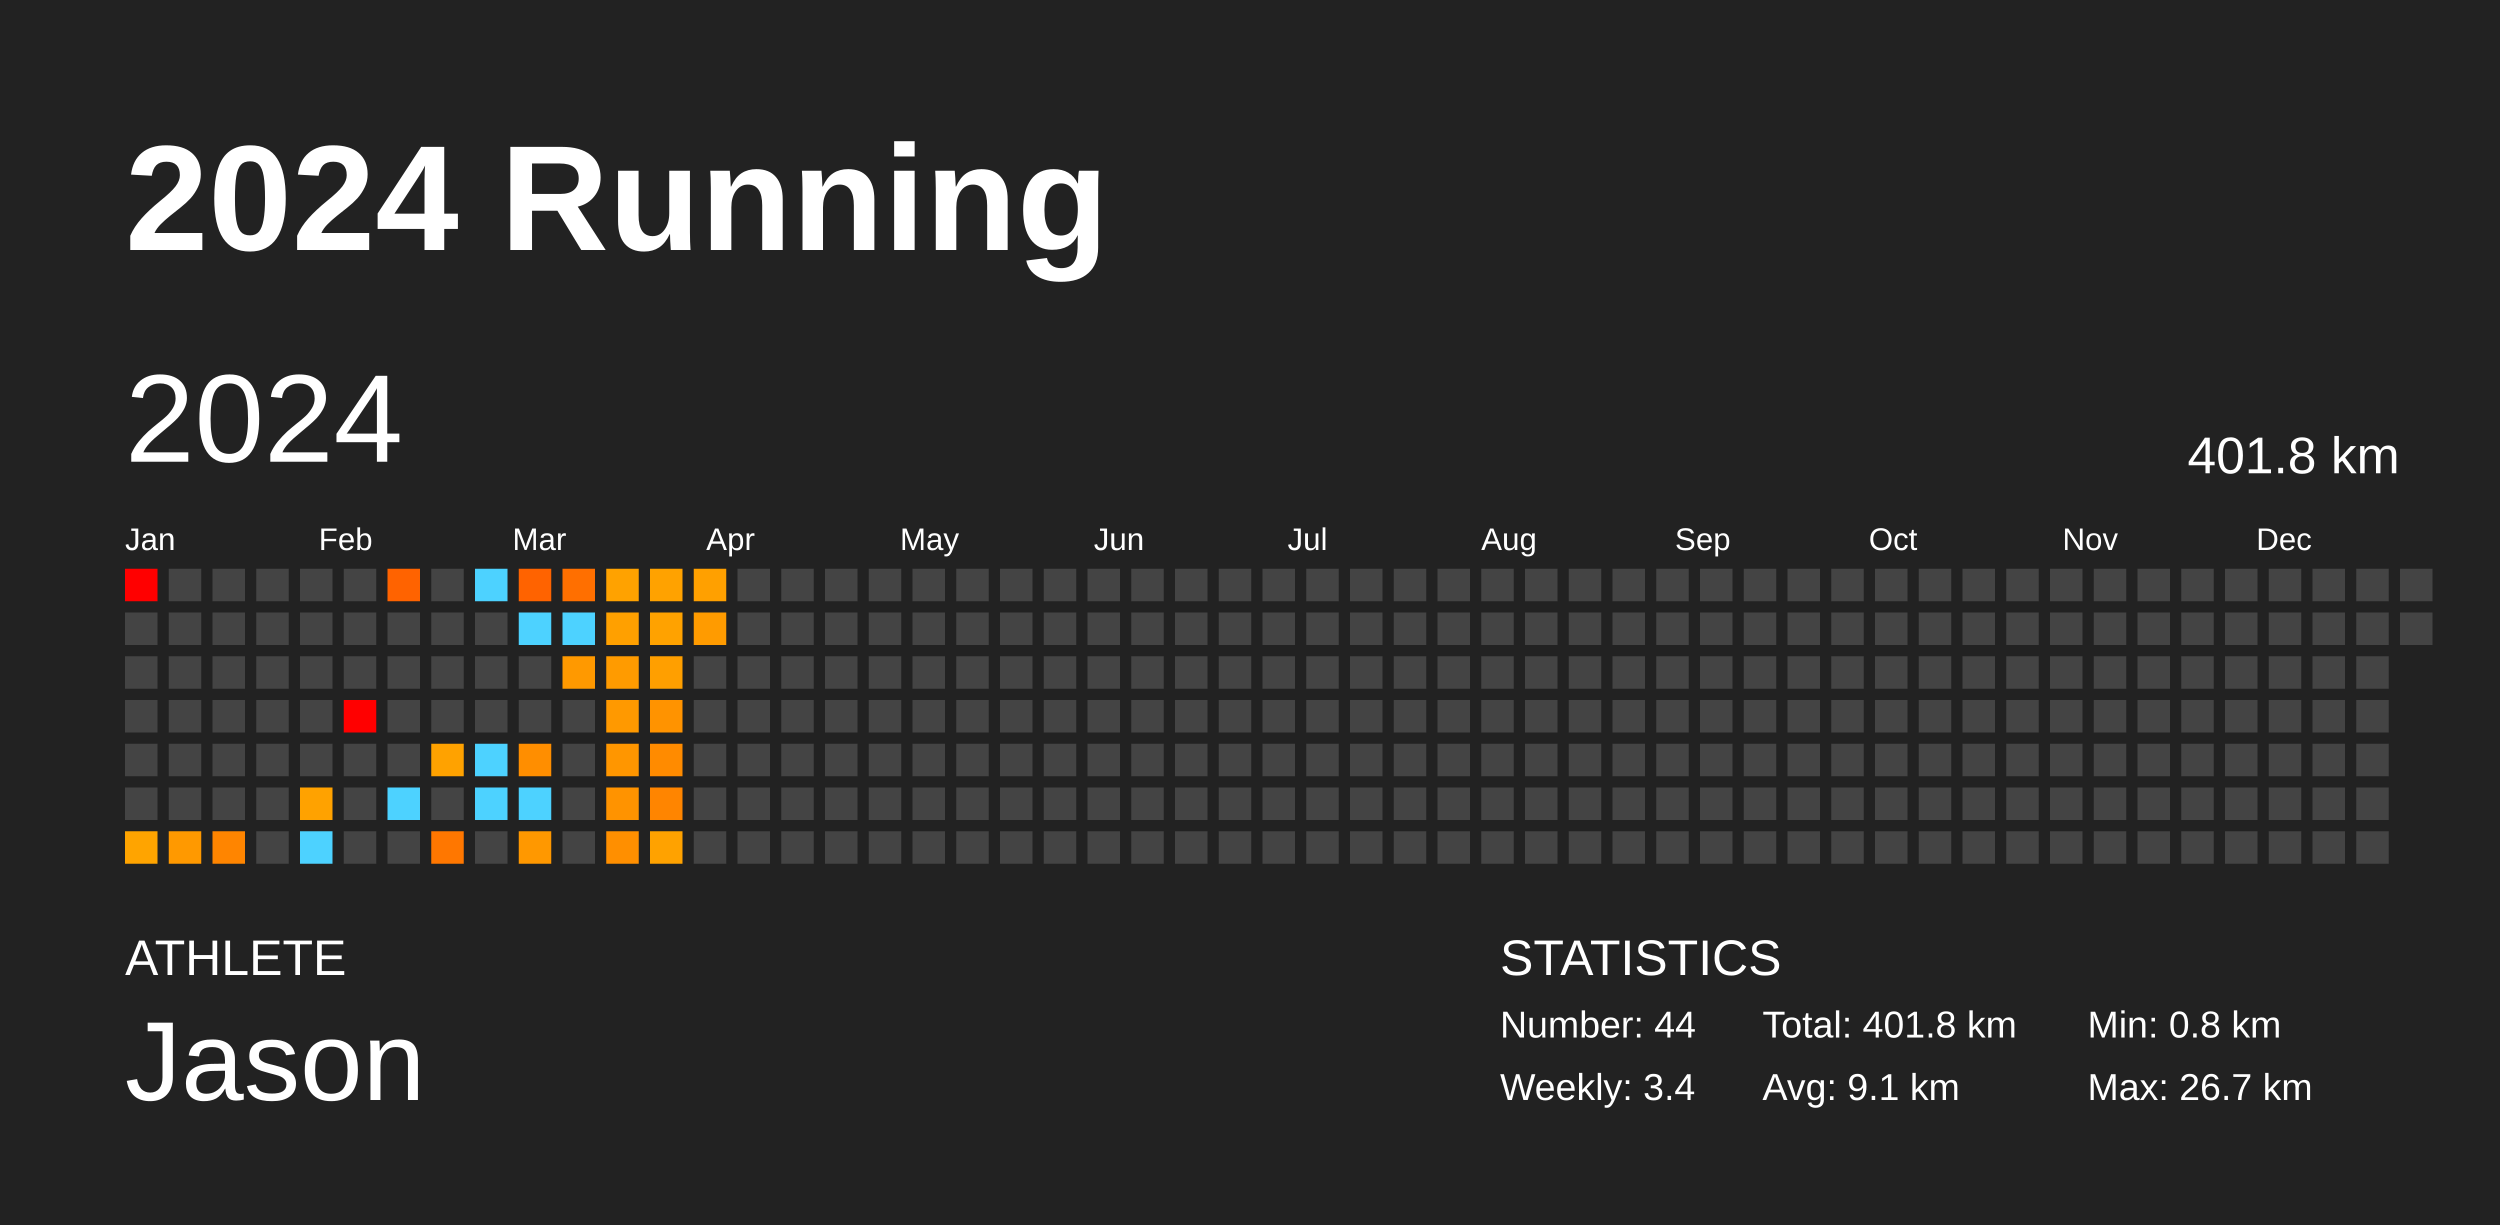
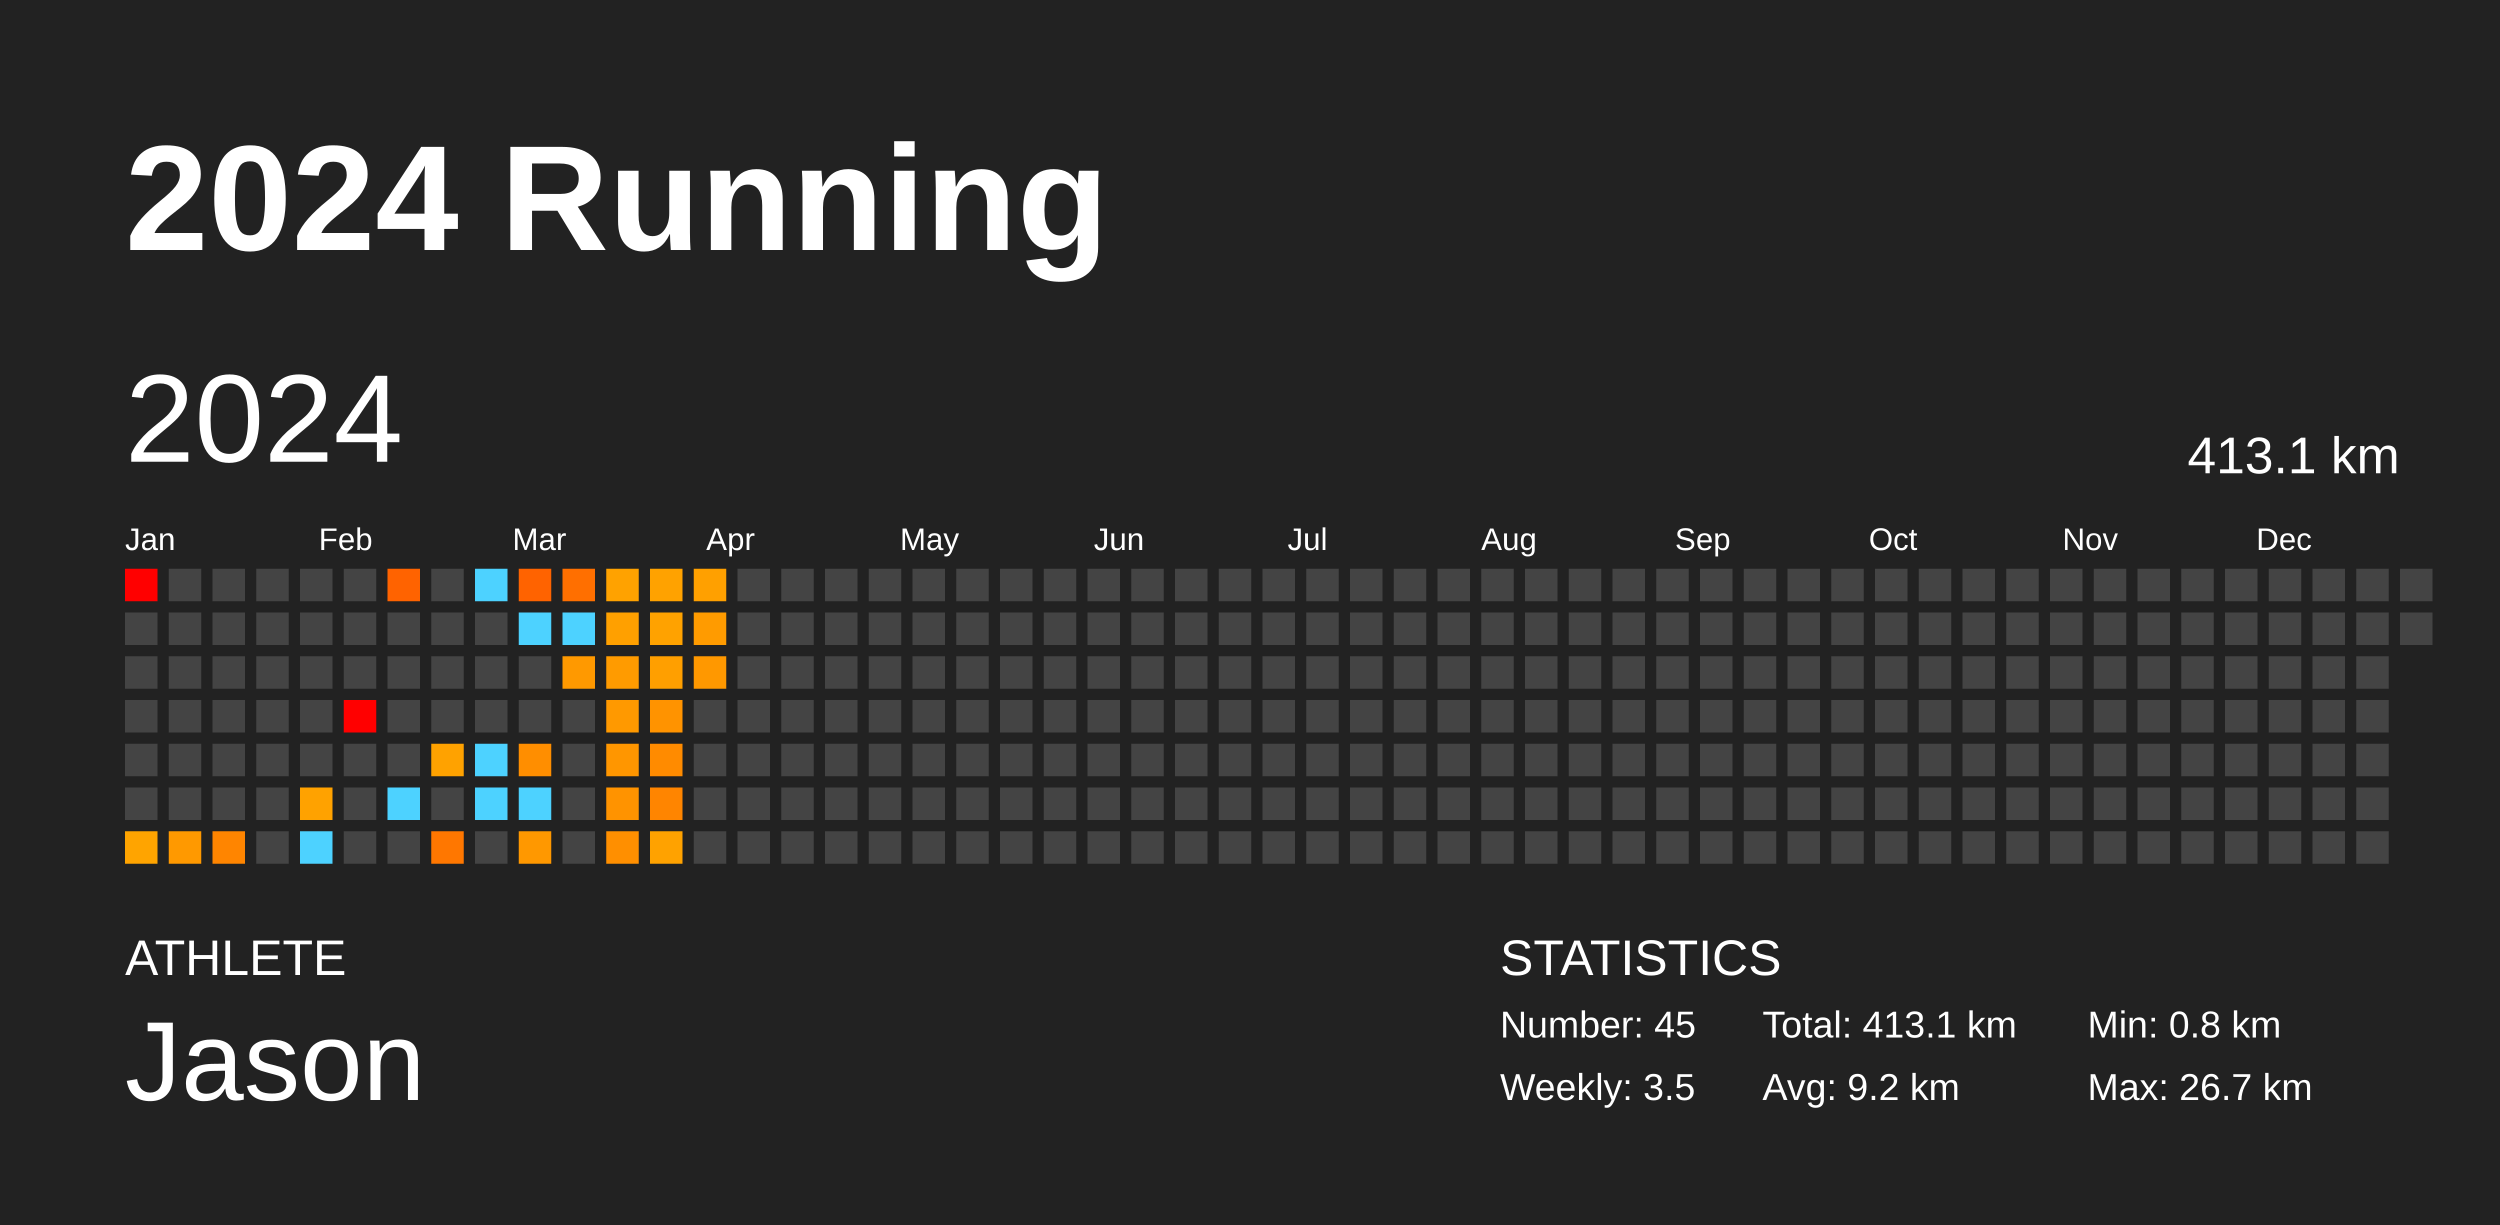
<svg xmlns="http://www.w3.org/2000/svg" baseProfile="full" height="98mm" version="1.1" viewBox="0,0,200,98" width="200mm">
  <defs />
  <rect fill="#222222" height="98" width="200" x="0" y="0" />
  <text fill="#FFFFFF" style="font-size:12px; font-family:Arial; font-weight:bold;" x="10" y="20">2024 Running</text>
  <text fill="#FFFFFF" style="font-size:4px; font-family:Arial" x="10" y="78">ATHLETE</text>
  <text fill="#FFFFFF" style="font-size:9px; font-family:Arial" x="10" y="88">Jason</text>
  <text fill="#FFFFFF" style="font-size:4px; font-family:Arial" x="120" y="78">STATISTICS</text>
-   <text fill="#FFFFFF" style="font-size:3px; font-family:Arial" x="120" y="83">Number: 44</text>
-   <text fill="#FFFFFF" style="font-size:3px; font-family:Arial" x="120" y="88">Weekly: 3.4</text>
-   <text fill="#FFFFFF" style="font-size:3px; font-family:Arial" x="141" y="83">Total: 401.8 km</text>
-   <text fill="#FFFFFF" style="font-size:3px; font-family:Arial" x="141" y="88">Avg: 9.1 km</text>
+   <text fill="#FFFFFF" style="font-size:3px; font-family:Arial" x="120" y="83">Number: 45</text>
+   <text fill="#FFFFFF" style="font-size:3px; font-family:Arial" x="120" y="88">Weekly: 3.5</text>
+   <text fill="#FFFFFF" style="font-size:3px; font-family:Arial" x="141" y="83">Total: 413.1 km</text>
+   <text fill="#FFFFFF" style="font-size:3px; font-family:Arial" x="141" y="88">Avg: 9.2 km</text>
  <text fill="#FFFFFF" style="font-size:3px; font-family:Arial" x="167" y="83">Min: 0.8 km</text>
  <text fill="#FFFFFF" style="font-size:3px; font-family:Arial" x="167" y="88">Max: 26.7 km</text>
  <text dominant-baseline="hanging" fill="#FFFFFF" style="font-size:10.0px; font-family:Arial;" x="10" y="30">2024</text>
-   <text dominant-baseline="hanging" fill="#FFFFFF" style="font-size:4.125px; font-family:Arial;" x="175" y="35">401.8 km</text>
+   <text dominant-baseline="hanging" fill="#FFFFFF" style="font-size:4.125px; font-family:Arial;" x="175" y="35">413.1 km</text>
  <text fill="#FFFFFF" style="font-size:2.5px; font-family:Arial" x="10.0" y="44">Jan</text>
  <text fill="#FFFFFF" style="font-size:2.5px; font-family:Arial" x="25.5" y="44">Feb</text>
  <text fill="#FFFFFF" style="font-size:2.5px; font-family:Arial" x="41.0" y="44">Mar</text>
  <text fill="#FFFFFF" style="font-size:2.5px; font-family:Arial" x="56.5" y="44">Apr</text>
  <text fill="#FFFFFF" style="font-size:2.5px; font-family:Arial" x="72.0" y="44">May</text>
  <text fill="#FFFFFF" style="font-size:2.5px; font-family:Arial" x="87.5" y="44">Jun</text>
  <text fill="#FFFFFF" style="font-size:2.5px; font-family:Arial" x="103.0" y="44">Jul</text>
  <text fill="#FFFFFF" style="font-size:2.5px; font-family:Arial" x="118.5" y="44">Aug</text>
  <text fill="#FFFFFF" style="font-size:2.5px; font-family:Arial" x="134.0" y="44">Sep</text>
  <text fill="#FFFFFF" style="font-size:2.5px; font-family:Arial" x="149.5" y="44">Oct</text>
  <text fill="#FFFFFF" style="font-size:2.5px; font-family:Arial" x="165.0" y="44">Nov</text>
  <text fill="#FFFFFF" style="font-size:2.5px; font-family:Arial" x="180.5" y="44">Dec</text>
  <rect fill="red" height="2.6" width="2.6" x="10.0" y="45.5" />
  <rect fill="#444444" height="2.6" width="2.6" x="10.0" y="49.0" />
  <rect fill="#444444" height="2.6" width="2.6" x="10.0" y="52.5" />
  <rect fill="#444444" height="2.6" width="2.6" x="10.0" y="56.0" />
  <rect fill="#444444" height="2.6" width="2.6" x="10.0" y="59.5" />
  <rect fill="#444444" height="2.6" width="2.6" x="10.0" y="63.0" />
  <rect fill="#ffa400" height="2.6" width="2.6" x="10.0" y="66.5" />
  <rect fill="#444444" height="2.6" width="2.6" x="13.5" y="45.5" />
  <rect fill="#444444" height="2.6" width="2.6" x="13.5" y="49.0" />
  <rect fill="#444444" height="2.6" width="2.6" x="13.5" y="52.5" />
  <rect fill="#444444" height="2.6" width="2.6" x="13.5" y="56.0" />
  <rect fill="#444444" height="2.6" width="2.6" x="13.5" y="59.5" />
  <rect fill="#444444" height="2.6" width="2.6" x="13.5" y="63.0" />
  <rect fill="#ff9900" height="2.6" width="2.6" x="13.5" y="66.5" />
  <rect fill="#444444" height="2.6" width="2.6" x="17.0" y="45.5" />
  <rect fill="#444444" height="2.6" width="2.6" x="17.0" y="49.0" />
  <rect fill="#444444" height="2.6" width="2.6" x="17.0" y="52.5" />
  <rect fill="#444444" height="2.6" width="2.6" x="17.0" y="56.0" />
  <rect fill="#444444" height="2.6" width="2.6" x="17.0" y="59.5" />
  <rect fill="#444444" height="2.6" width="2.6" x="17.0" y="63.0" />
  <rect fill="#ff8500" height="2.6" width="2.6" x="17.0" y="66.5" />
  <rect fill="#444444" height="2.6" width="2.6" x="20.5" y="45.5" />
  <rect fill="#444444" height="2.6" width="2.6" x="20.5" y="49.0" />
  <rect fill="#444444" height="2.6" width="2.6" x="20.5" y="52.5" />
  <rect fill="#444444" height="2.6" width="2.6" x="20.5" y="56.0" />
  <rect fill="#444444" height="2.6" width="2.6" x="20.5" y="59.5" />
  <rect fill="#444444" height="2.6" width="2.6" x="20.5" y="63.0" />
  <rect fill="#444444" height="2.6" width="2.6" x="20.5" y="66.5" />
  <rect fill="#444444" height="2.6" width="2.6" x="24.0" y="45.5" />
  <rect fill="#444444" height="2.6" width="2.6" x="24.0" y="49.0" />
  <rect fill="#444444" height="2.6" width="2.6" x="24.0" y="52.5" />
  <rect fill="#444444" height="2.6" width="2.6" x="24.0" y="56.0" />
  <rect fill="#444444" height="2.6" width="2.6" x="24.0" y="59.5" />
  <rect fill="#ffa200" height="2.6" width="2.6" x="24.0" y="63.0" />
  <rect fill="#4dd2ff" height="2.6" width="2.6" x="24.0" y="66.5" />
  <rect fill="#444444" height="2.6" width="2.6" x="27.5" y="45.5" />
  <rect fill="#444444" height="2.6" width="2.6" x="27.5" y="49.0" />
  <rect fill="#444444" height="2.6" width="2.6" x="27.5" y="52.5" />
  <rect fill="red" height="2.6" width="2.6" x="27.5" y="56.0" />
  <rect fill="#444444" height="2.6" width="2.6" x="27.5" y="59.5" />
  <rect fill="#444444" height="2.6" width="2.6" x="27.5" y="63.0" />
  <rect fill="#444444" height="2.6" width="2.6" x="27.5" y="66.5" />
  <rect fill="#ff6300" height="2.6" width="2.6" x="31.0" y="45.5" />
  <rect fill="#444444" height="2.6" width="2.6" x="31.0" y="49.0" />
  <rect fill="#444444" height="2.6" width="2.6" x="31.0" y="52.5" />
  <rect fill="#444444" height="2.6" width="2.6" x="31.0" y="56.0" />
  <rect fill="#444444" height="2.6" width="2.6" x="31.0" y="59.5" />
  <rect fill="#4dd2ff" height="2.6" width="2.6" x="31.0" y="63.0" />
  <rect fill="#444444" height="2.6" width="2.6" x="31.0" y="66.5" />
  <rect fill="#444444" height="2.6" width="2.6" x="34.5" y="45.5" />
  <rect fill="#444444" height="2.6" width="2.6" x="34.5" y="49.0" />
  <rect fill="#444444" height="2.6" width="2.6" x="34.5" y="52.5" />
  <rect fill="#444444" height="2.6" width="2.6" x="34.5" y="56.0" />
  <rect fill="#ffa200" height="2.6" width="2.6" x="34.5" y="59.5" />
  <rect fill="#444444" height="2.6" width="2.6" x="34.5" y="63.0" />
  <rect fill="#ff7700" height="2.6" width="2.6" x="34.5" y="66.5" />
  <rect fill="#4dd2ff" height="2.6" width="2.6" x="38.0" y="45.5" />
  <rect fill="#444444" height="2.6" width="2.6" x="38.0" y="49.0" />
  <rect fill="#444444" height="2.6" width="2.6" x="38.0" y="52.5" />
  <rect fill="#444444" height="2.6" width="2.6" x="38.0" y="56.0" />
  <rect fill="#4dd2ff" height="2.6" width="2.6" x="38.0" y="59.5" />
  <rect fill="#4dd2ff" height="2.6" width="2.6" x="38.0" y="63.0" />
  <rect fill="#444444" height="2.6" width="2.6" x="38.0" y="66.5" />
  <rect fill="#ff6300" height="2.6" width="2.6" x="41.5" y="45.5" />
  <rect fill="#4dd2ff" height="2.6" width="2.6" x="41.5" y="49.0" />
  <rect fill="#444444" height="2.6" width="2.6" x="41.5" y="52.5" />
  <rect fill="#444444" height="2.6" width="2.6" x="41.5" y="56.0" />
  <rect fill="#ff8e00" height="2.6" width="2.6" x="41.5" y="59.5" />
  <rect fill="#4dd2ff" height="2.6" width="2.6" x="41.5" y="63.0" />
  <rect fill="#ff9800" height="2.6" width="2.6" x="41.5" y="66.5" />
  <rect fill="#ff6f00" height="2.6" width="2.6" x="45.0" y="45.5" />
  <rect fill="#4dd2ff" height="2.6" width="2.6" x="45.0" y="49.0" />
  <rect fill="#ff9900" height="2.6" width="2.6" x="45.0" y="52.5" />
  <rect fill="#444444" height="2.6" width="2.6" x="45.0" y="56.0" />
  <rect fill="#444444" height="2.6" width="2.6" x="45.0" y="59.5" />
  <rect fill="#444444" height="2.6" width="2.6" x="45.0" y="63.0" />
  <rect fill="#444444" height="2.6" width="2.6" x="45.0" y="66.5" />
  <rect fill="#ffa200" height="2.6" width="2.6" x="48.5" y="45.5" />
  <rect fill="#ffa000" height="2.6" width="2.6" x="48.5" y="49.0" />
  <rect fill="#ff9b00" height="2.6" width="2.6" x="48.5" y="52.5" />
  <rect fill="#ff9900" height="2.6" width="2.6" x="48.5" y="56.0" />
  <rect fill="#ff9600" height="2.6" width="2.6" x="48.5" y="59.5" />
  <rect fill="#ff9300" height="2.6" width="2.6" x="48.5" y="63.0" />
  <rect fill="#ff8f00" height="2.6" width="2.6" x="48.5" y="66.5" />
  <rect fill="#ffa200" height="2.6" width="2.6" x="52.0" y="45.5" />
  <rect fill="#ffa200" height="2.6" width="2.6" x="52.0" y="49.0" />
  <rect fill="#ff9f00" height="2.6" width="2.6" x="52.0" y="52.5" />
  <rect fill="#ff9300" height="2.6" width="2.6" x="52.0" y="56.0" />
  <rect fill="#ff8b00" height="2.6" width="2.6" x="52.0" y="59.5" />
  <rect fill="#ff8500" height="2.6" width="2.6" x="52.0" y="63.0" />
  <rect fill="#ffa200" height="2.6" width="2.6" x="52.0" y="66.5" />
  <rect fill="#ffa000" height="2.6" width="2.6" x="55.5" y="45.5" />
  <rect fill="#ff9b00" height="2.6" width="2.6" x="55.5" y="49.0" />
-   <rect fill="#444444" height="2.6" width="2.6" x="55.5" y="52.5" />
+   <rect fill="#ff9800" height="2.6" width="2.6" x="55.5" y="52.5" />
  <rect fill="#444444" height="2.6" width="2.6" x="55.5" y="56.0" />
  <rect fill="#444444" height="2.6" width="2.6" x="55.5" y="59.5" />
  <rect fill="#444444" height="2.6" width="2.6" x="55.5" y="63.0" />
  <rect fill="#444444" height="2.6" width="2.6" x="55.5" y="66.5" />
  <rect fill="#444444" height="2.6" width="2.6" x="59.0" y="45.5" />
  <rect fill="#444444" height="2.6" width="2.6" x="59.0" y="49.0" />
  <rect fill="#444444" height="2.6" width="2.6" x="59.0" y="52.5" />
  <rect fill="#444444" height="2.6" width="2.6" x="59.0" y="56.0" />
  <rect fill="#444444" height="2.6" width="2.6" x="59.0" y="59.5" />
  <rect fill="#444444" height="2.6" width="2.6" x="59.0" y="63.0" />
  <rect fill="#444444" height="2.6" width="2.6" x="59.0" y="66.5" />
  <rect fill="#444444" height="2.6" width="2.6" x="62.5" y="45.5" />
  <rect fill="#444444" height="2.6" width="2.6" x="62.5" y="49.0" />
  <rect fill="#444444" height="2.6" width="2.6" x="62.5" y="52.5" />
  <rect fill="#444444" height="2.6" width="2.6" x="62.5" y="56.0" />
  <rect fill="#444444" height="2.6" width="2.6" x="62.5" y="59.5" />
  <rect fill="#444444" height="2.6" width="2.6" x="62.5" y="63.0" />
  <rect fill="#444444" height="2.6" width="2.6" x="62.5" y="66.5" />
  <rect fill="#444444" height="2.6" width="2.6" x="66.0" y="45.5" />
  <rect fill="#444444" height="2.6" width="2.6" x="66.0" y="49.0" />
  <rect fill="#444444" height="2.6" width="2.6" x="66.0" y="52.5" />
  <rect fill="#444444" height="2.6" width="2.6" x="66.0" y="56.0" />
  <rect fill="#444444" height="2.6" width="2.6" x="66.0" y="59.5" />
  <rect fill="#444444" height="2.6" width="2.6" x="66.0" y="63.0" />
  <rect fill="#444444" height="2.6" width="2.6" x="66.0" y="66.5" />
  <rect fill="#444444" height="2.6" width="2.6" x="69.5" y="45.5" />
  <rect fill="#444444" height="2.6" width="2.6" x="69.5" y="49.0" />
  <rect fill="#444444" height="2.6" width="2.6" x="69.5" y="52.5" />
  <rect fill="#444444" height="2.6" width="2.6" x="69.5" y="56.0" />
  <rect fill="#444444" height="2.6" width="2.6" x="69.5" y="59.5" />
  <rect fill="#444444" height="2.6" width="2.6" x="69.5" y="63.0" />
  <rect fill="#444444" height="2.6" width="2.6" x="69.5" y="66.5" />
  <rect fill="#444444" height="2.6" width="2.6" x="73.0" y="45.5" />
  <rect fill="#444444" height="2.6" width="2.6" x="73.0" y="49.0" />
  <rect fill="#444444" height="2.6" width="2.6" x="73.0" y="52.5" />
  <rect fill="#444444" height="2.6" width="2.6" x="73.0" y="56.0" />
  <rect fill="#444444" height="2.6" width="2.6" x="73.0" y="59.5" />
  <rect fill="#444444" height="2.6" width="2.6" x="73.0" y="63.0" />
  <rect fill="#444444" height="2.6" width="2.6" x="73.0" y="66.5" />
  <rect fill="#444444" height="2.6" width="2.6" x="76.5" y="45.5" />
  <rect fill="#444444" height="2.6" width="2.6" x="76.5" y="49.0" />
  <rect fill="#444444" height="2.6" width="2.6" x="76.5" y="52.5" />
  <rect fill="#444444" height="2.6" width="2.6" x="76.5" y="56.0" />
  <rect fill="#444444" height="2.6" width="2.6" x="76.5" y="59.5" />
  <rect fill="#444444" height="2.6" width="2.6" x="76.5" y="63.0" />
  <rect fill="#444444" height="2.6" width="2.6" x="76.5" y="66.5" />
  <rect fill="#444444" height="2.6" width="2.6" x="80.0" y="45.5" />
  <rect fill="#444444" height="2.6" width="2.6" x="80.0" y="49.0" />
  <rect fill="#444444" height="2.6" width="2.6" x="80.0" y="52.5" />
  <rect fill="#444444" height="2.6" width="2.6" x="80.0" y="56.0" />
  <rect fill="#444444" height="2.6" width="2.6" x="80.0" y="59.5" />
  <rect fill="#444444" height="2.6" width="2.6" x="80.0" y="63.0" />
  <rect fill="#444444" height="2.6" width="2.6" x="80.0" y="66.5" />
  <rect fill="#444444" height="2.6" width="2.6" x="83.5" y="45.5" />
  <rect fill="#444444" height="2.6" width="2.6" x="83.5" y="49.0" />
  <rect fill="#444444" height="2.6" width="2.6" x="83.5" y="52.5" />
  <rect fill="#444444" height="2.6" width="2.6" x="83.5" y="56.0" />
  <rect fill="#444444" height="2.6" width="2.6" x="83.5" y="59.5" />
  <rect fill="#444444" height="2.6" width="2.6" x="83.5" y="63.0" />
  <rect fill="#444444" height="2.6" width="2.6" x="83.5" y="66.5" />
  <rect fill="#444444" height="2.6" width="2.6" x="87.0" y="45.5" />
  <rect fill="#444444" height="2.6" width="2.6" x="87.0" y="49.0" />
  <rect fill="#444444" height="2.6" width="2.6" x="87.0" y="52.5" />
  <rect fill="#444444" height="2.6" width="2.6" x="87.0" y="56.0" />
  <rect fill="#444444" height="2.6" width="2.6" x="87.0" y="59.5" />
  <rect fill="#444444" height="2.6" width="2.6" x="87.0" y="63.0" />
  <rect fill="#444444" height="2.6" width="2.6" x="87.0" y="66.5" />
  <rect fill="#444444" height="2.6" width="2.6" x="90.5" y="45.5" />
  <rect fill="#444444" height="2.6" width="2.6" x="90.5" y="49.0" />
  <rect fill="#444444" height="2.6" width="2.6" x="90.5" y="52.5" />
  <rect fill="#444444" height="2.6" width="2.6" x="90.5" y="56.0" />
  <rect fill="#444444" height="2.6" width="2.6" x="90.5" y="59.5" />
  <rect fill="#444444" height="2.6" width="2.6" x="90.5" y="63.0" />
  <rect fill="#444444" height="2.6" width="2.6" x="90.5" y="66.5" />
  <rect fill="#444444" height="2.6" width="2.6" x="94.0" y="45.5" />
  <rect fill="#444444" height="2.6" width="2.6" x="94.0" y="49.0" />
  <rect fill="#444444" height="2.6" width="2.6" x="94.0" y="52.5" />
  <rect fill="#444444" height="2.6" width="2.6" x="94.0" y="56.0" />
  <rect fill="#444444" height="2.6" width="2.6" x="94.0" y="59.5" />
  <rect fill="#444444" height="2.6" width="2.6" x="94.0" y="63.0" />
  <rect fill="#444444" height="2.6" width="2.6" x="94.0" y="66.5" />
  <rect fill="#444444" height="2.6" width="2.6" x="97.5" y="45.5" />
  <rect fill="#444444" height="2.6" width="2.6" x="97.5" y="49.0" />
  <rect fill="#444444" height="2.6" width="2.6" x="97.5" y="52.5" />
  <rect fill="#444444" height="2.6" width="2.6" x="97.5" y="56.0" />
  <rect fill="#444444" height="2.6" width="2.6" x="97.5" y="59.5" />
  <rect fill="#444444" height="2.6" width="2.6" x="97.5" y="63.0" />
  <rect fill="#444444" height="2.6" width="2.6" x="97.5" y="66.5" />
  <rect fill="#444444" height="2.6" width="2.6" x="101.0" y="45.5" />
  <rect fill="#444444" height="2.6" width="2.6" x="101.0" y="49.0" />
  <rect fill="#444444" height="2.6" width="2.6" x="101.0" y="52.5" />
  <rect fill="#444444" height="2.6" width="2.6" x="101.0" y="56.0" />
  <rect fill="#444444" height="2.6" width="2.6" x="101.0" y="59.5" />
  <rect fill="#444444" height="2.6" width="2.6" x="101.0" y="63.0" />
  <rect fill="#444444" height="2.6" width="2.6" x="101.0" y="66.5" />
  <rect fill="#444444" height="2.6" width="2.6" x="104.5" y="45.5" />
  <rect fill="#444444" height="2.6" width="2.6" x="104.5" y="49.0" />
  <rect fill="#444444" height="2.6" width="2.6" x="104.5" y="52.5" />
  <rect fill="#444444" height="2.6" width="2.6" x="104.5" y="56.0" />
  <rect fill="#444444" height="2.6" width="2.6" x="104.5" y="59.5" />
  <rect fill="#444444" height="2.6" width="2.6" x="104.5" y="63.0" />
  <rect fill="#444444" height="2.6" width="2.6" x="104.5" y="66.5" />
  <rect fill="#444444" height="2.6" width="2.6" x="108.0" y="45.5" />
  <rect fill="#444444" height="2.6" width="2.6" x="108.0" y="49.0" />
  <rect fill="#444444" height="2.6" width="2.6" x="108.0" y="52.5" />
  <rect fill="#444444" height="2.6" width="2.6" x="108.0" y="56.0" />
  <rect fill="#444444" height="2.6" width="2.6" x="108.0" y="59.5" />
  <rect fill="#444444" height="2.6" width="2.6" x="108.0" y="63.0" />
  <rect fill="#444444" height="2.6" width="2.6" x="108.0" y="66.5" />
  <rect fill="#444444" height="2.6" width="2.6" x="111.5" y="45.5" />
  <rect fill="#444444" height="2.6" width="2.6" x="111.5" y="49.0" />
  <rect fill="#444444" height="2.6" width="2.6" x="111.5" y="52.5" />
  <rect fill="#444444" height="2.6" width="2.6" x="111.5" y="56.0" />
  <rect fill="#444444" height="2.6" width="2.6" x="111.5" y="59.5" />
  <rect fill="#444444" height="2.6" width="2.6" x="111.5" y="63.0" />
  <rect fill="#444444" height="2.6" width="2.6" x="111.5" y="66.5" />
  <rect fill="#444444" height="2.6" width="2.6" x="115.0" y="45.5" />
  <rect fill="#444444" height="2.6" width="2.6" x="115.0" y="49.0" />
  <rect fill="#444444" height="2.6" width="2.6" x="115.0" y="52.5" />
  <rect fill="#444444" height="2.6" width="2.6" x="115.0" y="56.0" />
  <rect fill="#444444" height="2.6" width="2.6" x="115.0" y="59.5" />
  <rect fill="#444444" height="2.6" width="2.6" x="115.0" y="63.0" />
  <rect fill="#444444" height="2.6" width="2.6" x="115.0" y="66.5" />
  <rect fill="#444444" height="2.6" width="2.6" x="118.5" y="45.5" />
  <rect fill="#444444" height="2.6" width="2.6" x="118.5" y="49.0" />
  <rect fill="#444444" height="2.6" width="2.6" x="118.5" y="52.5" />
  <rect fill="#444444" height="2.6" width="2.6" x="118.5" y="56.0" />
  <rect fill="#444444" height="2.6" width="2.6" x="118.5" y="59.5" />
  <rect fill="#444444" height="2.6" width="2.6" x="118.5" y="63.0" />
  <rect fill="#444444" height="2.6" width="2.6" x="118.5" y="66.5" />
  <rect fill="#444444" height="2.6" width="2.6" x="122.0" y="45.5" />
  <rect fill="#444444" height="2.6" width="2.6" x="122.0" y="49.0" />
  <rect fill="#444444" height="2.6" width="2.6" x="122.0" y="52.5" />
  <rect fill="#444444" height="2.6" width="2.6" x="122.0" y="56.0" />
  <rect fill="#444444" height="2.6" width="2.6" x="122.0" y="59.5" />
  <rect fill="#444444" height="2.6" width="2.6" x="122.0" y="63.0" />
  <rect fill="#444444" height="2.6" width="2.6" x="122.0" y="66.5" />
  <rect fill="#444444" height="2.6" width="2.6" x="125.5" y="45.5" />
  <rect fill="#444444" height="2.6" width="2.6" x="125.5" y="49.0" />
  <rect fill="#444444" height="2.6" width="2.6" x="125.5" y="52.5" />
  <rect fill="#444444" height="2.6" width="2.6" x="125.5" y="56.0" />
  <rect fill="#444444" height="2.6" width="2.6" x="125.5" y="59.5" />
  <rect fill="#444444" height="2.6" width="2.6" x="125.5" y="63.0" />
  <rect fill="#444444" height="2.6" width="2.6" x="125.5" y="66.5" />
  <rect fill="#444444" height="2.6" width="2.6" x="129.0" y="45.5" />
  <rect fill="#444444" height="2.6" width="2.6" x="129.0" y="49.0" />
  <rect fill="#444444" height="2.6" width="2.6" x="129.0" y="52.5" />
  <rect fill="#444444" height="2.6" width="2.6" x="129.0" y="56.0" />
  <rect fill="#444444" height="2.6" width="2.6" x="129.0" y="59.5" />
  <rect fill="#444444" height="2.6" width="2.6" x="129.0" y="63.0" />
  <rect fill="#444444" height="2.6" width="2.6" x="129.0" y="66.5" />
  <rect fill="#444444" height="2.6" width="2.6" x="132.5" y="45.5" />
  <rect fill="#444444" height="2.6" width="2.6" x="132.5" y="49.0" />
  <rect fill="#444444" height="2.6" width="2.6" x="132.5" y="52.5" />
  <rect fill="#444444" height="2.6" width="2.6" x="132.5" y="56.0" />
  <rect fill="#444444" height="2.6" width="2.6" x="132.5" y="59.5" />
  <rect fill="#444444" height="2.6" width="2.6" x="132.5" y="63.0" />
  <rect fill="#444444" height="2.6" width="2.6" x="132.5" y="66.5" />
  <rect fill="#444444" height="2.6" width="2.6" x="136.0" y="45.5" />
  <rect fill="#444444" height="2.6" width="2.6" x="136.0" y="49.0" />
  <rect fill="#444444" height="2.6" width="2.6" x="136.0" y="52.5" />
  <rect fill="#444444" height="2.6" width="2.6" x="136.0" y="56.0" />
  <rect fill="#444444" height="2.6" width="2.6" x="136.0" y="59.5" />
  <rect fill="#444444" height="2.6" width="2.6" x="136.0" y="63.0" />
  <rect fill="#444444" height="2.6" width="2.6" x="136.0" y="66.5" />
  <rect fill="#444444" height="2.6" width="2.6" x="139.5" y="45.5" />
  <rect fill="#444444" height="2.6" width="2.6" x="139.5" y="49.0" />
  <rect fill="#444444" height="2.6" width="2.6" x="139.5" y="52.5" />
  <rect fill="#444444" height="2.6" width="2.6" x="139.5" y="56.0" />
  <rect fill="#444444" height="2.6" width="2.6" x="139.5" y="59.5" />
  <rect fill="#444444" height="2.6" width="2.6" x="139.5" y="63.0" />
  <rect fill="#444444" height="2.6" width="2.6" x="139.5" y="66.5" />
  <rect fill="#444444" height="2.6" width="2.6" x="143.0" y="45.5" />
  <rect fill="#444444" height="2.6" width="2.6" x="143.0" y="49.0" />
  <rect fill="#444444" height="2.6" width="2.6" x="143.0" y="52.5" />
  <rect fill="#444444" height="2.6" width="2.6" x="143.0" y="56.0" />
  <rect fill="#444444" height="2.6" width="2.6" x="143.0" y="59.5" />
  <rect fill="#444444" height="2.6" width="2.6" x="143.0" y="63.0" />
  <rect fill="#444444" height="2.6" width="2.6" x="143.0" y="66.5" />
  <rect fill="#444444" height="2.6" width="2.6" x="146.5" y="45.5" />
  <rect fill="#444444" height="2.6" width="2.6" x="146.5" y="49.0" />
  <rect fill="#444444" height="2.6" width="2.6" x="146.5" y="52.5" />
  <rect fill="#444444" height="2.6" width="2.6" x="146.5" y="56.0" />
  <rect fill="#444444" height="2.6" width="2.6" x="146.5" y="59.5" />
  <rect fill="#444444" height="2.6" width="2.6" x="146.5" y="63.0" />
  <rect fill="#444444" height="2.6" width="2.6" x="146.5" y="66.5" />
  <rect fill="#444444" height="2.6" width="2.6" x="150.0" y="45.5" />
  <rect fill="#444444" height="2.6" width="2.6" x="150.0" y="49.0" />
  <rect fill="#444444" height="2.6" width="2.6" x="150.0" y="52.5" />
  <rect fill="#444444" height="2.6" width="2.6" x="150.0" y="56.0" />
  <rect fill="#444444" height="2.6" width="2.6" x="150.0" y="59.5" />
  <rect fill="#444444" height="2.6" width="2.6" x="150.0" y="63.0" />
  <rect fill="#444444" height="2.6" width="2.6" x="150.0" y="66.5" />
  <rect fill="#444444" height="2.6" width="2.6" x="153.5" y="45.5" />
  <rect fill="#444444" height="2.6" width="2.6" x="153.5" y="49.0" />
  <rect fill="#444444" height="2.6" width="2.6" x="153.5" y="52.5" />
  <rect fill="#444444" height="2.6" width="2.6" x="153.5" y="56.0" />
  <rect fill="#444444" height="2.6" width="2.6" x="153.5" y="59.5" />
  <rect fill="#444444" height="2.6" width="2.6" x="153.5" y="63.0" />
  <rect fill="#444444" height="2.6" width="2.6" x="153.5" y="66.5" />
  <rect fill="#444444" height="2.6" width="2.6" x="157.0" y="45.5" />
  <rect fill="#444444" height="2.6" width="2.6" x="157.0" y="49.0" />
  <rect fill="#444444" height="2.6" width="2.6" x="157.0" y="52.5" />
  <rect fill="#444444" height="2.6" width="2.6" x="157.0" y="56.0" />
  <rect fill="#444444" height="2.6" width="2.6" x="157.0" y="59.5" />
  <rect fill="#444444" height="2.6" width="2.6" x="157.0" y="63.0" />
  <rect fill="#444444" height="2.6" width="2.6" x="157.0" y="66.5" />
  <rect fill="#444444" height="2.6" width="2.6" x="160.5" y="45.5" />
  <rect fill="#444444" height="2.6" width="2.6" x="160.5" y="49.0" />
  <rect fill="#444444" height="2.6" width="2.6" x="160.5" y="52.5" />
  <rect fill="#444444" height="2.6" width="2.6" x="160.5" y="56.0" />
  <rect fill="#444444" height="2.6" width="2.6" x="160.5" y="59.5" />
  <rect fill="#444444" height="2.6" width="2.6" x="160.5" y="63.0" />
  <rect fill="#444444" height="2.6" width="2.6" x="160.5" y="66.5" />
  <rect fill="#444444" height="2.6" width="2.6" x="164.0" y="45.5" />
  <rect fill="#444444" height="2.6" width="2.6" x="164.0" y="49.0" />
  <rect fill="#444444" height="2.6" width="2.6" x="164.0" y="52.5" />
  <rect fill="#444444" height="2.6" width="2.6" x="164.0" y="56.0" />
  <rect fill="#444444" height="2.6" width="2.6" x="164.0" y="59.5" />
  <rect fill="#444444" height="2.6" width="2.6" x="164.0" y="63.0" />
  <rect fill="#444444" height="2.6" width="2.6" x="164.0" y="66.5" />
  <rect fill="#444444" height="2.6" width="2.6" x="167.5" y="45.5" />
  <rect fill="#444444" height="2.6" width="2.6" x="167.5" y="49.0" />
  <rect fill="#444444" height="2.6" width="2.6" x="167.5" y="52.5" />
  <rect fill="#444444" height="2.6" width="2.6" x="167.5" y="56.0" />
  <rect fill="#444444" height="2.6" width="2.6" x="167.5" y="59.5" />
  <rect fill="#444444" height="2.6" width="2.6" x="167.5" y="63.0" />
  <rect fill="#444444" height="2.6" width="2.6" x="167.5" y="66.5" />
  <rect fill="#444444" height="2.6" width="2.6" x="171.0" y="45.5" />
  <rect fill="#444444" height="2.6" width="2.6" x="171.0" y="49.0" />
  <rect fill="#444444" height="2.6" width="2.6" x="171.0" y="52.5" />
  <rect fill="#444444" height="2.6" width="2.6" x="171.0" y="56.0" />
  <rect fill="#444444" height="2.6" width="2.6" x="171.0" y="59.5" />
  <rect fill="#444444" height="2.6" width="2.6" x="171.0" y="63.0" />
  <rect fill="#444444" height="2.6" width="2.6" x="171.0" y="66.5" />
  <rect fill="#444444" height="2.6" width="2.6" x="174.5" y="45.5" />
  <rect fill="#444444" height="2.6" width="2.6" x="174.5" y="49.0" />
  <rect fill="#444444" height="2.6" width="2.6" x="174.5" y="52.5" />
  <rect fill="#444444" height="2.6" width="2.6" x="174.5" y="56.0" />
  <rect fill="#444444" height="2.6" width="2.6" x="174.5" y="59.5" />
  <rect fill="#444444" height="2.6" width="2.6" x="174.5" y="63.0" />
  <rect fill="#444444" height="2.6" width="2.6" x="174.5" y="66.5" />
  <rect fill="#444444" height="2.6" width="2.6" x="178.0" y="45.5" />
  <rect fill="#444444" height="2.6" width="2.6" x="178.0" y="49.0" />
  <rect fill="#444444" height="2.6" width="2.6" x="178.0" y="52.5" />
  <rect fill="#444444" height="2.6" width="2.6" x="178.0" y="56.0" />
  <rect fill="#444444" height="2.6" width="2.6" x="178.0" y="59.5" />
  <rect fill="#444444" height="2.6" width="2.6" x="178.0" y="63.0" />
  <rect fill="#444444" height="2.6" width="2.6" x="178.0" y="66.5" />
  <rect fill="#444444" height="2.6" width="2.6" x="181.5" y="45.5" />
  <rect fill="#444444" height="2.6" width="2.6" x="181.5" y="49.0" />
  <rect fill="#444444" height="2.6" width="2.6" x="181.5" y="52.5" />
  <rect fill="#444444" height="2.6" width="2.6" x="181.5" y="56.0" />
  <rect fill="#444444" height="2.6" width="2.6" x="181.5" y="59.5" />
  <rect fill="#444444" height="2.6" width="2.6" x="181.5" y="63.0" />
  <rect fill="#444444" height="2.6" width="2.6" x="181.5" y="66.5" />
  <rect fill="#444444" height="2.6" width="2.6" x="185.0" y="45.5" />
  <rect fill="#444444" height="2.6" width="2.6" x="185.0" y="49.0" />
  <rect fill="#444444" height="2.6" width="2.6" x="185.0" y="52.5" />
  <rect fill="#444444" height="2.6" width="2.6" x="185.0" y="56.0" />
  <rect fill="#444444" height="2.6" width="2.6" x="185.0" y="59.5" />
  <rect fill="#444444" height="2.6" width="2.6" x="185.0" y="63.0" />
  <rect fill="#444444" height="2.6" width="2.6" x="185.0" y="66.5" />
  <rect fill="#444444" height="2.6" width="2.6" x="188.5" y="45.5" />
  <rect fill="#444444" height="2.6" width="2.6" x="188.5" y="49.0" />
  <rect fill="#444444" height="2.6" width="2.6" x="188.5" y="52.5" />
  <rect fill="#444444" height="2.6" width="2.6" x="188.5" y="56.0" />
  <rect fill="#444444" height="2.6" width="2.6" x="188.5" y="59.5" />
  <rect fill="#444444" height="2.6" width="2.6" x="188.5" y="63.0" />
  <rect fill="#444444" height="2.6" width="2.6" x="188.5" y="66.5" />
  <rect fill="#444444" height="2.6" width="2.6" x="192.0" y="45.5" />
  <rect fill="#444444" height="2.6" width="2.6" x="192.0" y="49.0" />
</svg>
